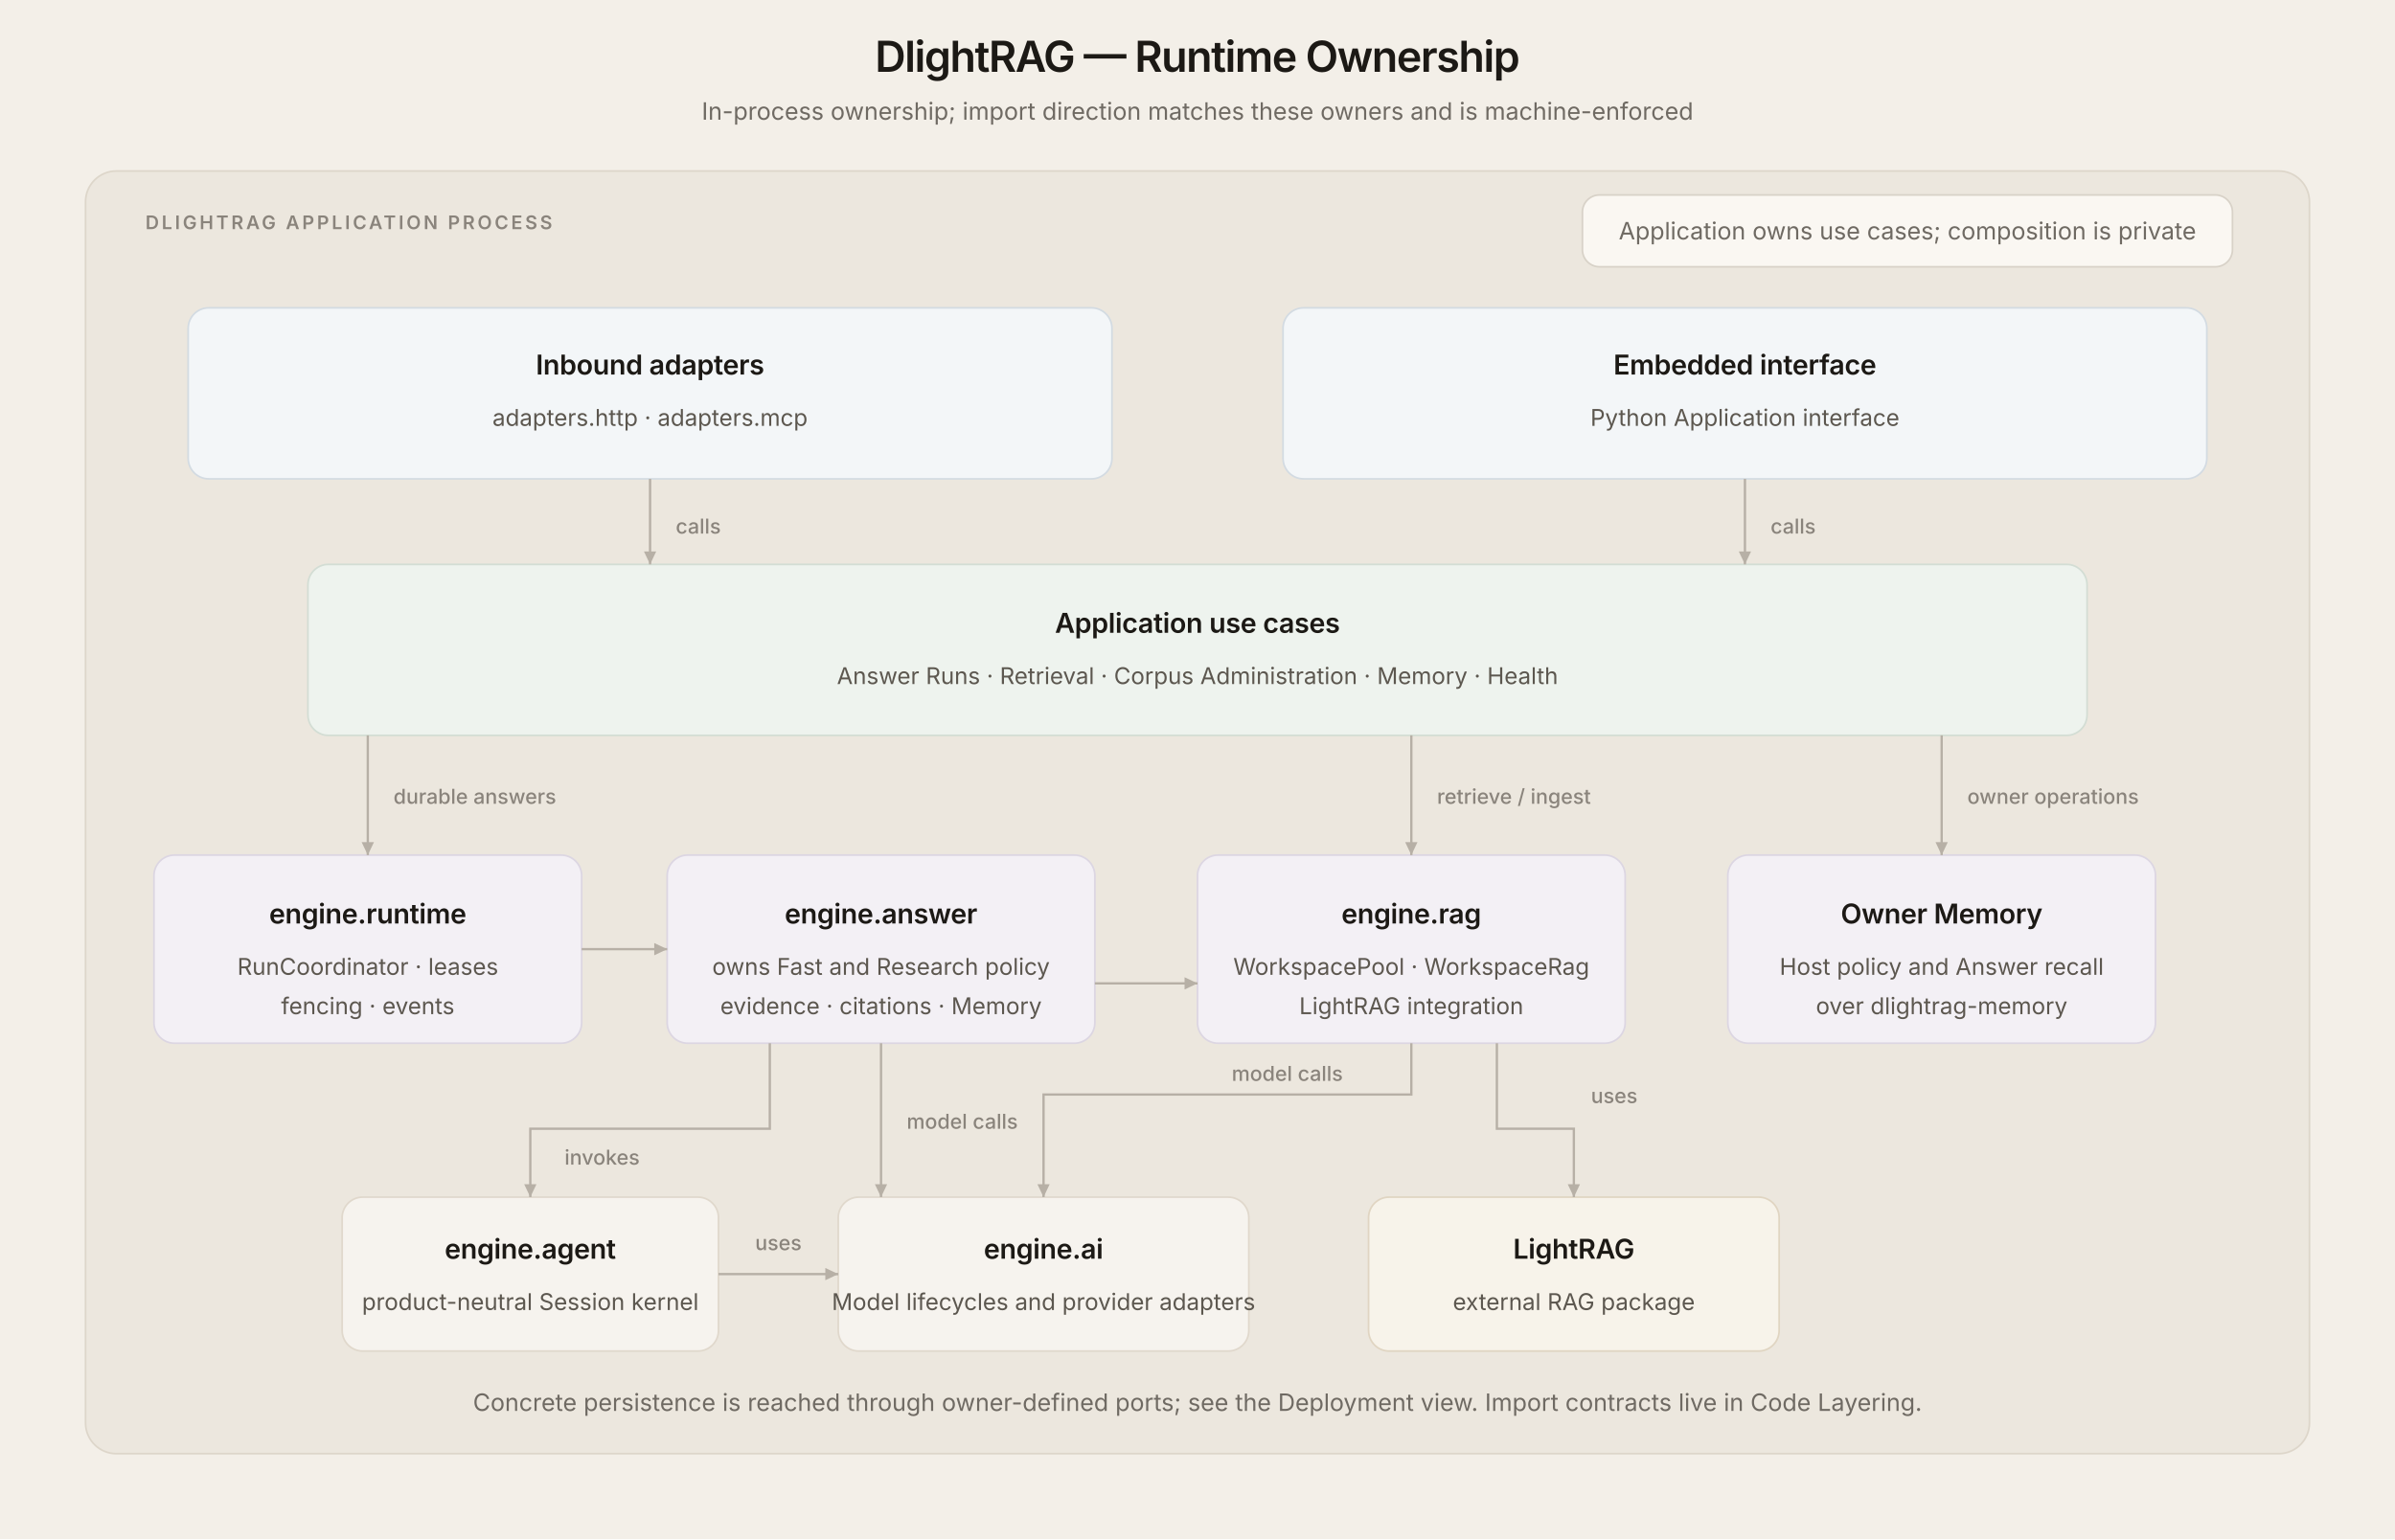
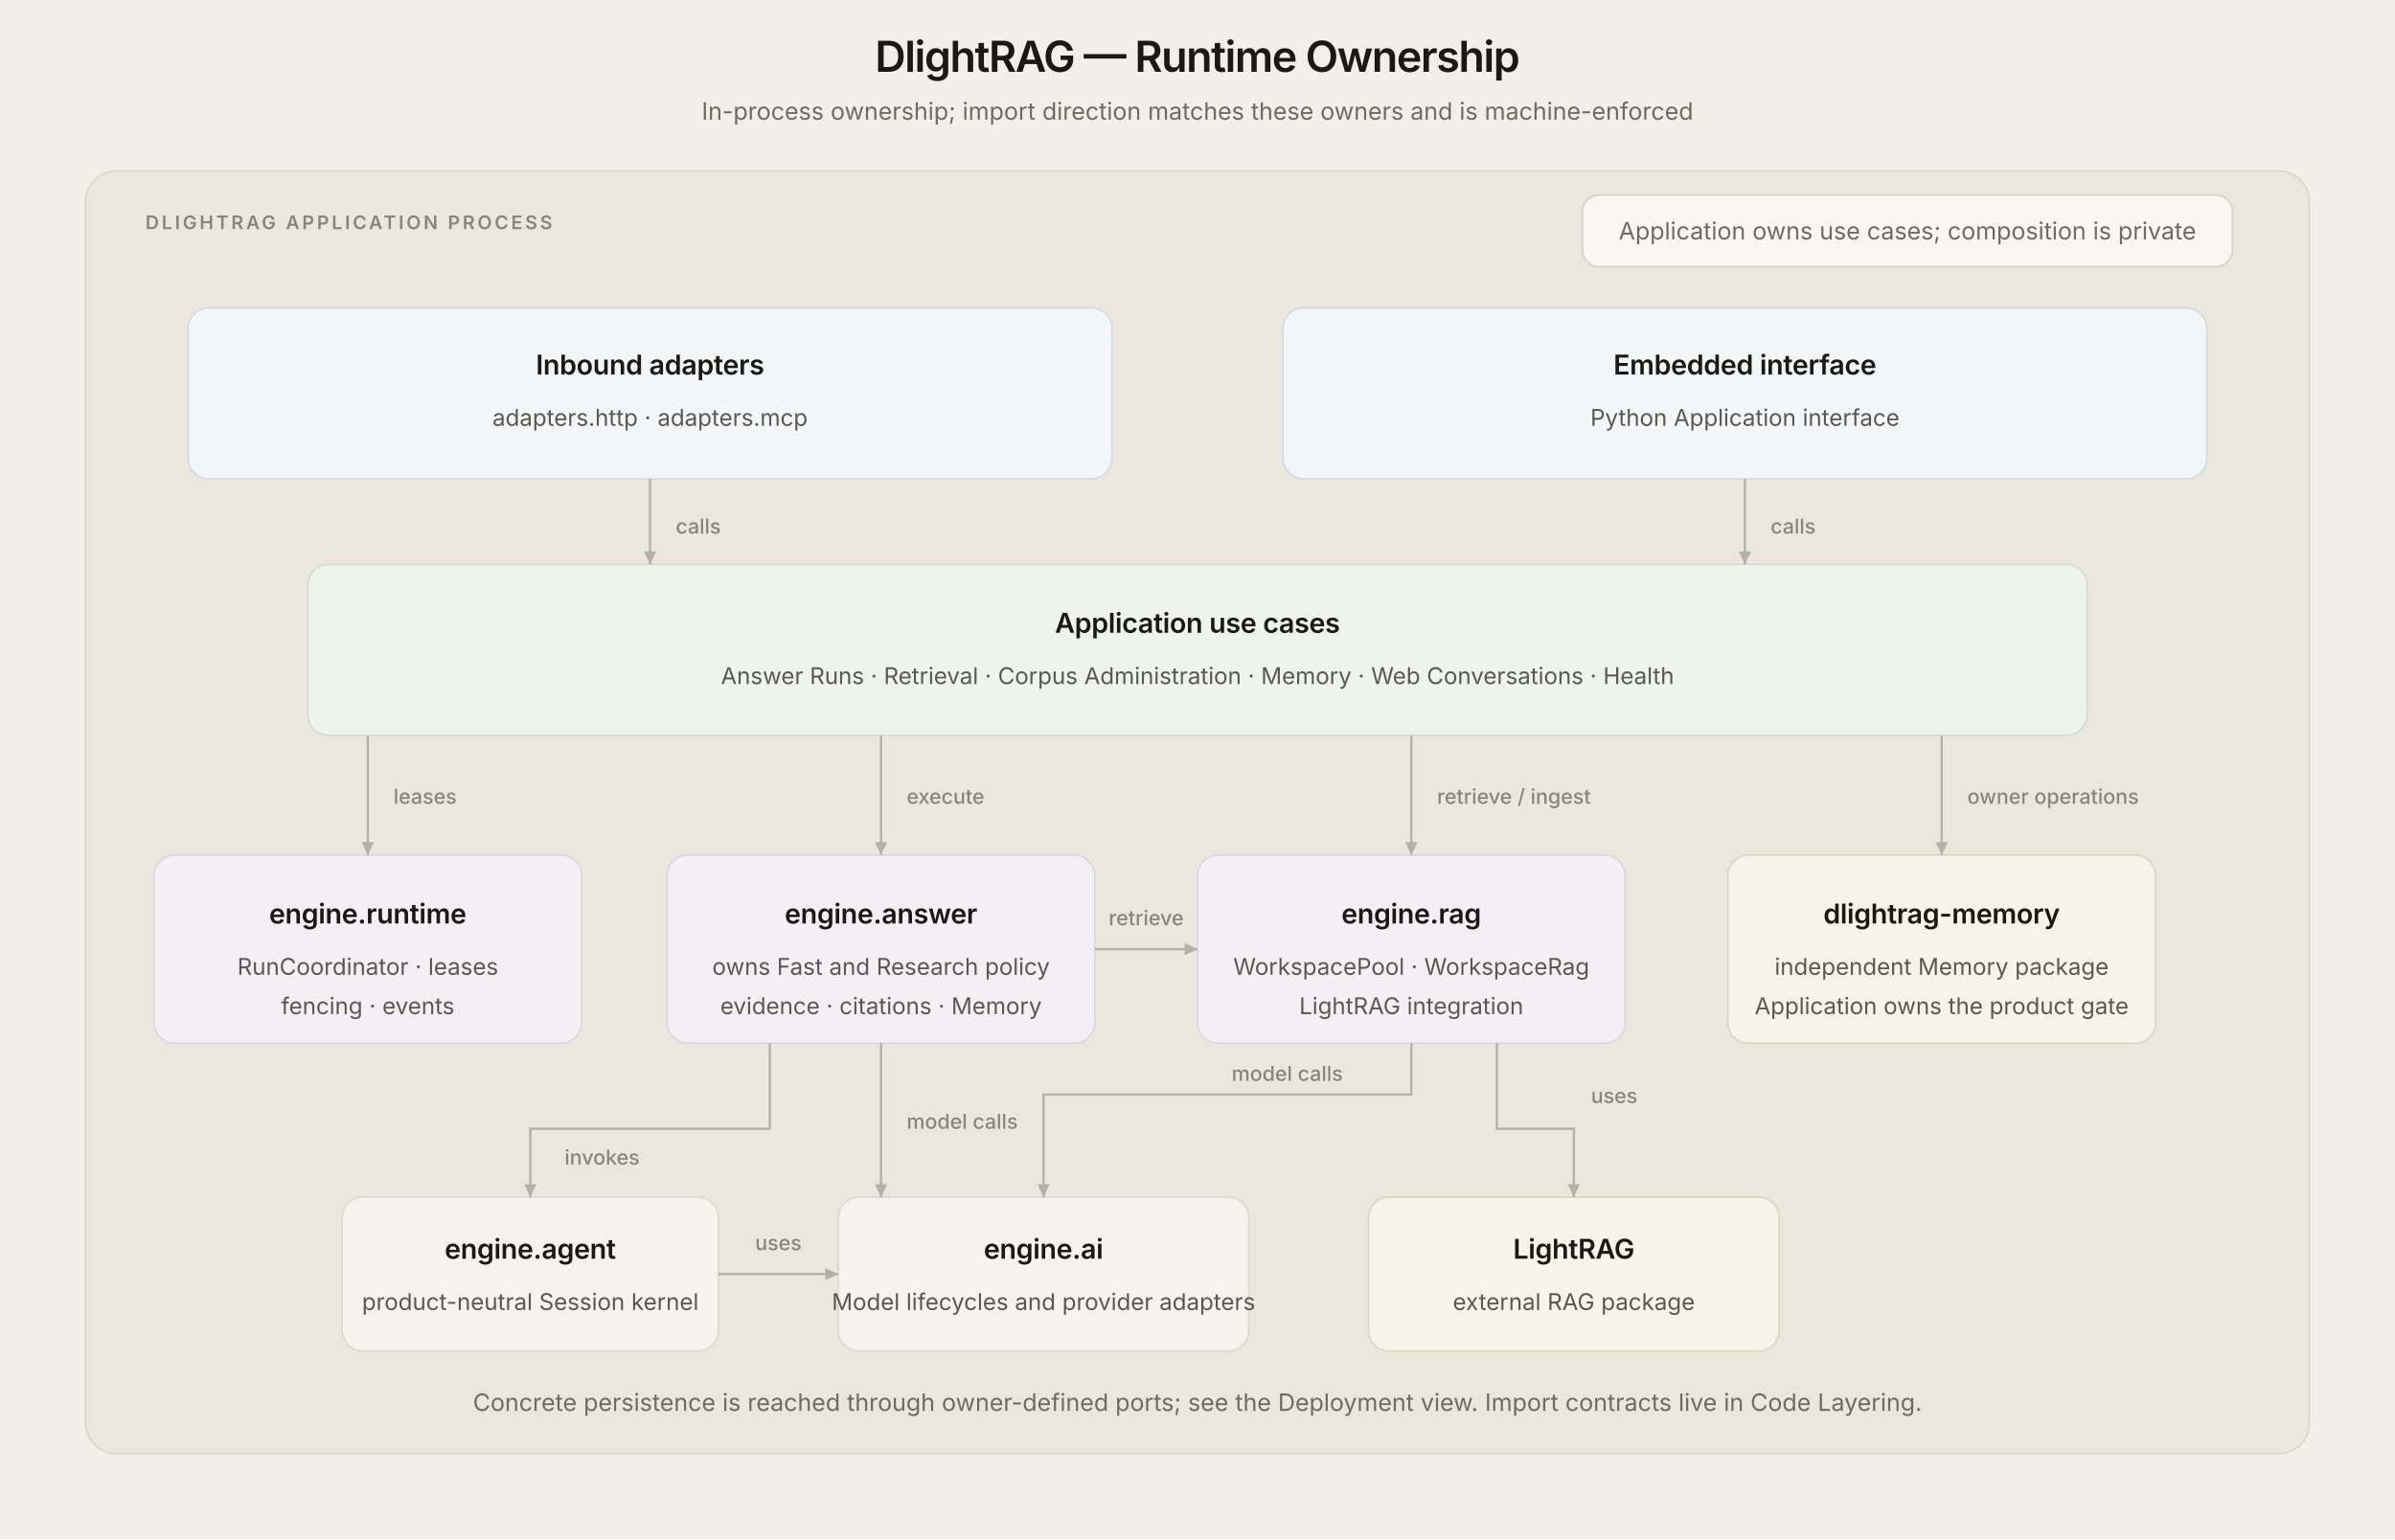
<svg xmlns="http://www.w3.org/2000/svg" width="1400" height="900" viewBox="0 0 1400 900" role="img" aria-labelledby="title description">
  <defs>
    <marker id="arrow" viewBox="0 0 10 10" refX="8" refY="5" markerWidth="7" markerHeight="7" orient="auto-start-reverse">
      <path d="M 0 1.2 L 8 5 L 0 8.8 z" class="arrow-head" />
    </marker>
    <style>
      :root { color-scheme: light dark; }
      .canvas { fill: #f3efe8; }
      .boundary { fill: #ece7de; stroke: #ddd6ca; stroke-width: 1; }
      .heading { fill: #1c1915; font: 600 25px ui-sans-serif, system-ui, -apple-system, "Segoe UI", sans-serif; letter-spacing: -0.03em; }
      .subtitle, .note { fill: #6f6a63; font: 400 14px ui-sans-serif, system-ui, -apple-system, "Segoe UI", sans-serif; }
      .boundary-title { fill: #8a847c; font: 600 11px ui-sans-serif, system-ui, -apple-system, "Segoe UI", sans-serif; letter-spacing: 0.14em; }
      .node-title { fill: #1c1915; font: 600 16px ui-sans-serif, system-ui, -apple-system, "Segoe UI", sans-serif; letter-spacing: -0.01em; }
      .node-copy { fill: #5c574f; font: 400 13.5px ui-sans-serif, system-ui, -apple-system, "Segoe UI", sans-serif; }
      .edge-label { fill: #8a847c; font: 500 12px ui-sans-serif, system-ui, -apple-system, "Segoe UI", sans-serif; }
      .interface { fill: #f3f6f8; stroke: #d3dbe2; stroke-width: 1; }
      .service { fill: #eef3ee; stroke: #d3ddd4; stroke-width: 1; }
      .module { fill: #f3f0f5; stroke: #dcd6e2; stroke-width: 1; }
      .foundation { fill: #f6f3ee; stroke: #e0d8cc; stroke-width: 1; }
      .external { fill: #f7f3ea; stroke: #e0d5c2; stroke-width: 1; }
      .badge { fill: #faf7f2; stroke: #d8d2c8; stroke-width: 1; }
      .edge { fill: none; stroke: #b7b0a6; stroke-width: 1.35; marker-end: url(#arrow); }
      .arrow-head { fill: #b7b0a6; }
      @media (prefers-color-scheme: dark) {
        .canvas { fill: #141210; }
        .boundary { fill: #1a1815; stroke: #2e2b26; }
        .heading, .node-title { fill: #f4efe6; }
        .subtitle, .note, .edge-label { fill: #9a948a; }
        .boundary-title, .node-copy { fill: #c4bdb3; }
        .interface { fill: #1c2228; stroke: #3a4650; }
        .service { fill: #1a221c; stroke: #3a4a3e; }
        .module { fill: #201c24; stroke: #433a4c; }
        .foundation { fill: #231f18; stroke: #4a4234; }
        .external { fill: #231f18; stroke: #4a4234; }
        .badge { fill: #1c1a17; stroke: #3a362f; }
        .edge { stroke: #6e6860; }
        .arrow-head { fill: #6e6860; }
      }
    </style>
  </defs>
  <rect class="canvas" width="1400" height="900" />
  <text class="heading" x="700" y="42" text-anchor="middle">DlightRAG — Runtime Ownership</text>
  <text class="subtitle" x="700" y="70" text-anchor="middle">In-process ownership; import direction matches these owners and is machine-enforced</text>
  <rect class="boundary" x="50" y="100" width="1300" height="750" rx="18" />
  <text class="boundary-title" x="85" y="134">DLIGHTRAG APPLICATION PROCESS</text>
  <rect class="badge" x="925" y="114" width="380" height="42" rx="10" />
  <text class="note" x="1115" y="140" text-anchor="middle">Application owns use cases; composition is private</text>
  <rect class="interface" x="110" y="180" width="540" height="100" rx="12" />
  <text class="node-title" x="380" y="219" text-anchor="middle">Inbound adapters</text>
  <text class="node-copy" x="380" y="249" text-anchor="middle">adapters.http · adapters.mcp</text>
  <rect class="interface" x="750" y="180" width="540" height="100" rx="12" />
  <text class="node-title" x="1020" y="219" text-anchor="middle">Embedded interface</text>
  <text class="node-copy" x="1020" y="249" text-anchor="middle">Python Application interface</text>
  <rect class="service" x="180" y="330" width="1040" height="100" rx="12" />
  <text class="node-title" x="700" y="370" text-anchor="middle">Application use cases</text>
-   <text class="node-copy" x="700" y="400" text-anchor="middle">Answer Runs · Retrieval · Corpus Administration · Memory · Health</text>
+   <text class="node-copy" x="700" y="400" text-anchor="middle">Answer Runs · Retrieval · Corpus Administration · Memory · Web Conversations · Health</text>
  <rect class="module" x="90" y="500" width="250" height="110" rx="12" />
  <text class="node-title" x="215" y="540" text-anchor="middle">engine.runtime</text>
  <text class="node-copy" x="215" y="570" text-anchor="middle">RunCoordinator · leases</text>
  <text class="node-copy" x="215" y="593" text-anchor="middle">fencing · events</text>
  <rect class="module" x="390" y="500" width="250" height="110" rx="12" />
  <text class="node-title" x="515" y="540" text-anchor="middle">engine.answer</text>
  <text class="node-copy" x="515" y="570" text-anchor="middle">owns Fast and Research policy</text>
  <text class="node-copy" x="515" y="593" text-anchor="middle">evidence · citations · Memory</text>
  <rect class="module" x="700" y="500" width="250" height="110" rx="12" />
  <text class="node-title" x="825" y="540" text-anchor="middle">engine.rag</text>
  <text class="node-copy" x="825" y="570" text-anchor="middle">WorkspacePool · WorkspaceRag</text>
  <text class="node-copy" x="825" y="593" text-anchor="middle">LightRAG integration</text>
-   <rect class="module" x="1010" y="500" width="250" height="110" rx="12" />
-   <text class="node-title" x="1135" y="540" text-anchor="middle">Owner Memory</text>
-   <text class="node-copy" x="1135" y="570" text-anchor="middle">Host policy and Answer recall</text>
-   <text class="node-copy" x="1135" y="593" text-anchor="middle">over dlightrag-memory</text>
+   <rect class="external" x="1010" y="500" width="250" height="110" rx="12" />
+   <text class="node-title" x="1135" y="540" text-anchor="middle">dlightrag-memory</text>
+   <text class="node-copy" x="1135" y="570" text-anchor="middle">independent Memory package</text>
+   <text class="node-copy" x="1135" y="593" text-anchor="middle">Application owns the product gate</text>
  <rect class="foundation" x="200" y="700" width="220" height="90" rx="12" />
  <text class="node-title" x="310" y="736" text-anchor="middle">engine.agent</text>
  <text class="node-copy" x="310" y="766" text-anchor="middle">product-neutral Session kernel</text>
  <rect class="foundation" x="490" y="700" width="240" height="90" rx="12" />
  <text class="node-title" x="610" y="736" text-anchor="middle">engine.ai</text>
  <text class="node-copy" x="610" y="766" text-anchor="middle">Model lifecycles and provider adapters</text>
  <rect class="external" x="800" y="700" width="240" height="90" rx="12" />
  <text class="node-title" x="920" y="736" text-anchor="middle">LightRAG</text>
  <text class="node-copy" x="920" y="766" text-anchor="middle">external RAG package</text>
  <path class="edge" d="M 380 280 V 330" />
  <text class="edge-label" x="395" y="312">calls</text>
  <path class="edge" d="M 1020 280 V 330" />
  <text class="edge-label" x="1035" y="312">calls</text>
  <path class="edge" d="M 215 430 V 500" />
-   <text class="edge-label" x="230" y="470">durable answers</text>
+   <text class="edge-label" x="230" y="470">leases</text>
+   <path class="edge" d="M 515 430 V 500" />
+   <text class="edge-label" x="530" y="470">execute</text>
  <path class="edge" d="M 825 430 V 500" />
  <text class="edge-label" x="840" y="470">retrieve / ingest</text>
  <path class="edge" d="M 1135 430 V 500" />
  <text class="edge-label" x="1150" y="470">owner operations</text>
-   <path class="edge" d="M 340 555 H 390" />
-   <path class="edge" d="M 640 575 H 700" />
+   <path class="edge" d="M 640 555 H 700" />
+   <text class="edge-label" x="670" y="541" text-anchor="middle">retrieve</text>
  <path class="edge" d="M 450 610 V 660 H 310 V 700" />
  <text class="edge-label" x="330" y="681">invokes</text>
  <path class="edge" d="M 515 610 V 700" />
  <text class="edge-label" x="530" y="660">model calls</text>
  <path class="edge" d="M 825 610 V 640 H 610 V 700" />
  <text class="edge-label" x="720" y="632">model calls</text>
  <path class="edge" d="M 875 610 V 660 H 920 V 700" />
  <text class="edge-label" x="930" y="645">uses</text>
  <path class="edge" d="M 420 745 H 490" />
  <text class="edge-label" x="455" y="731" text-anchor="middle">uses</text>
  <text class="note" x="700" y="825" text-anchor="middle">Concrete persistence is reached through owner-defined ports; see the Deployment view. Import contracts live in Code Layering.</text>
</svg>
